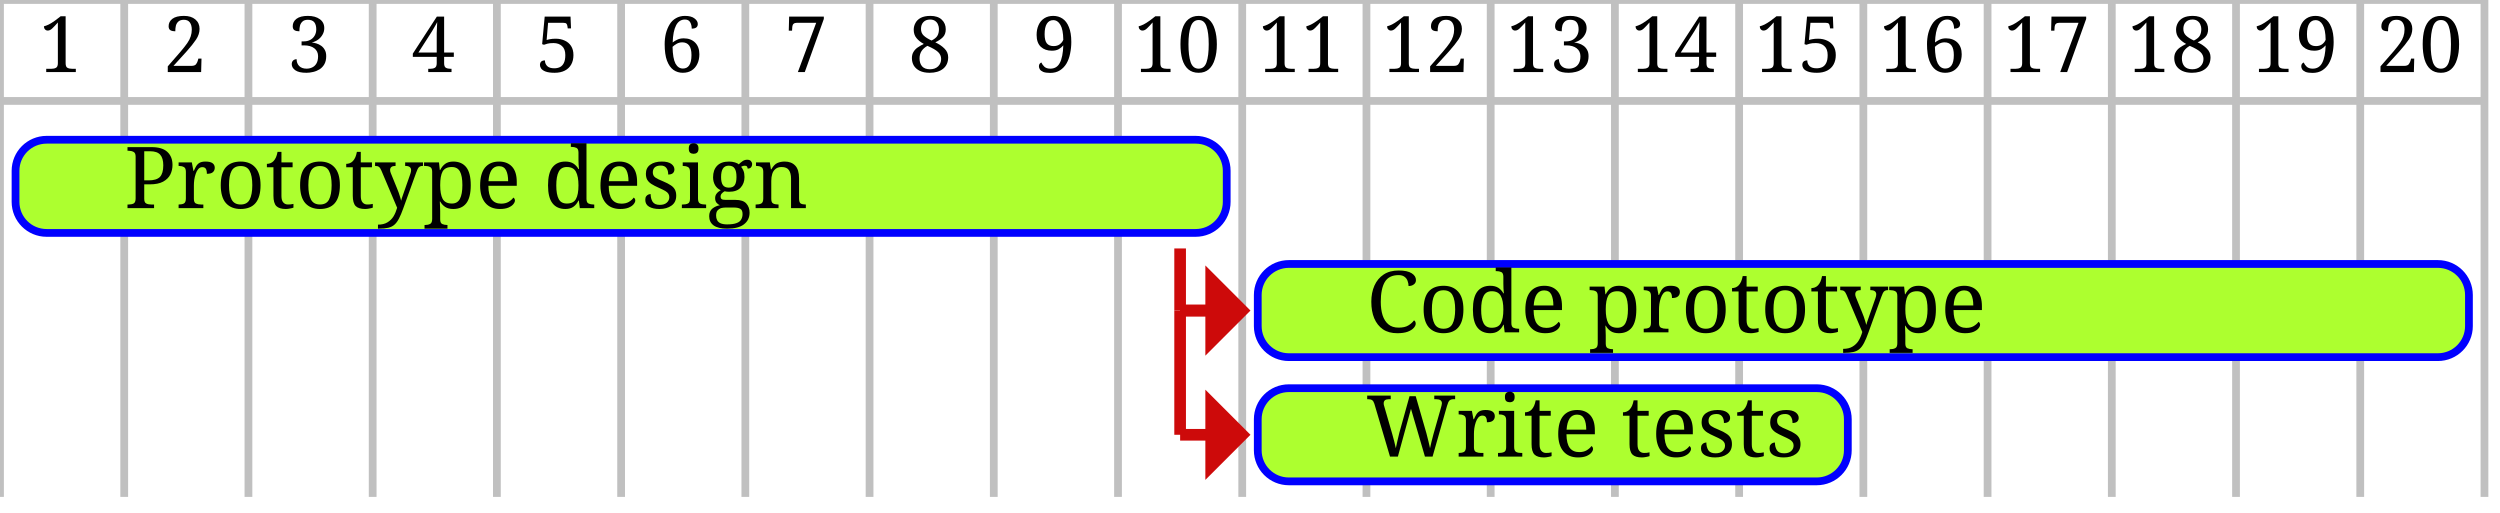
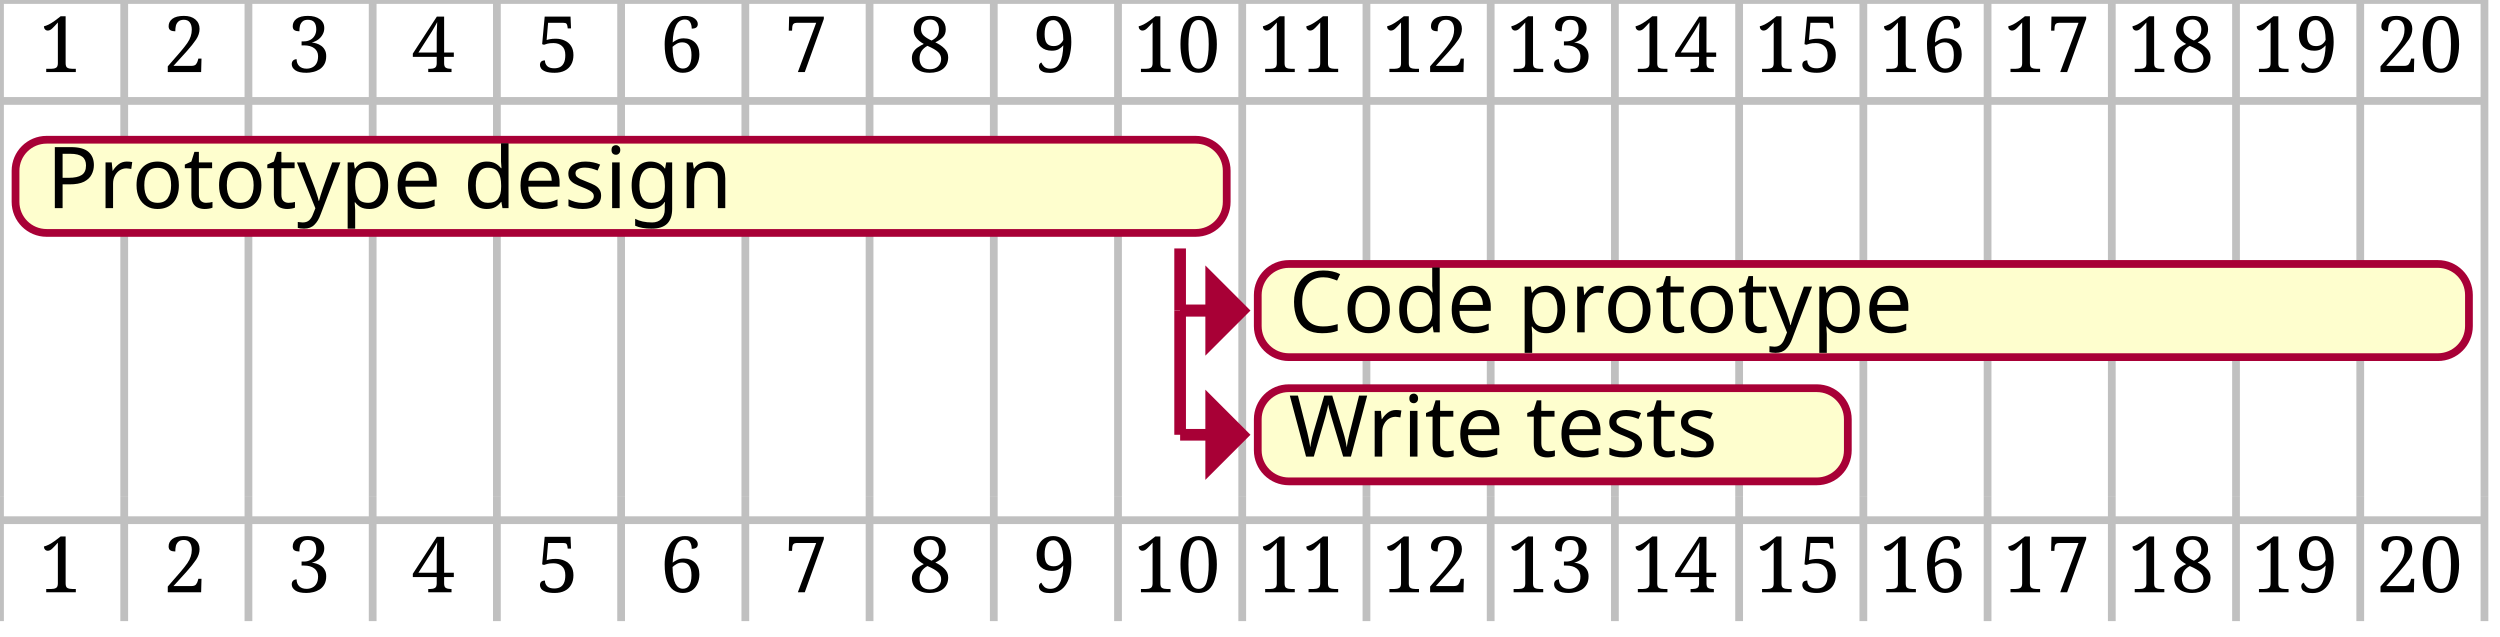
- <svg xmlns="http://www.w3.org/2000/svg" contentScriptType="application/ecmascript" contentStyleType="text/css" height="66px" preserveAspectRatio="none" style="width:322px;height:66px;" version="1.1" viewBox="0 0 322 66" width="322px" zoomAndPan="magnify">
+ <svg xmlns="http://www.w3.org/2000/svg" contentScriptType="application/ecmascript" contentStyleType="text/css" height="82px" preserveAspectRatio="none" style="width:322px;height:82px;" version="1.1" viewBox="0 0 322 82" width="322px" zoomAndPan="magnify">
  <defs />
  <g>
-     <text fill="#000000" font-family="Serif" font-size="10" lengthAdjust="spacingAndGlyphs" textLength="6" x="5" y="9.282">
-       1
-     </text>
-     <line style="stroke: #C0C0C0; stroke-width: 1.0;" x1="0" x2="0" y1="0" y2="64" />
-     <text fill="#000000" font-family="Serif" font-size="10" lengthAdjust="spacingAndGlyphs" textLength="6" x="21" y="9.282">
-       2
-     </text>
-     <line style="stroke: #C0C0C0; stroke-width: 1.0;" x1="16" x2="16" y1="0" y2="64" />
-     <text fill="#000000" font-family="Serif" font-size="10" lengthAdjust="spacingAndGlyphs" textLength="6" x="37" y="9.282">
-       3
-     </text>
-     <line style="stroke: #C0C0C0; stroke-width: 1.0;" x1="32" x2="32" y1="0" y2="64" />
-     <text fill="#000000" font-family="Serif" font-size="10" lengthAdjust="spacingAndGlyphs" textLength="6" x="53" y="9.282">
-       4
-     </text>
-     <line style="stroke: #C0C0C0; stroke-width: 1.0;" x1="48" x2="48" y1="0" y2="64" />
-     <text fill="#000000" font-family="Serif" font-size="10" lengthAdjust="spacingAndGlyphs" textLength="6" x="69" y="9.282">
-       5
-     </text>
-     <line style="stroke: #C0C0C0; stroke-width: 1.0;" x1="64" x2="64" y1="0" y2="64" />
-     <text fill="#000000" font-family="Serif" font-size="10" lengthAdjust="spacingAndGlyphs" textLength="6" x="85" y="9.282">
-       6
-     </text>
-     <line style="stroke: #C0C0C0; stroke-width: 1.0;" x1="80" x2="80" y1="0" y2="64" />
-     <text fill="#000000" font-family="Serif" font-size="10" lengthAdjust="spacingAndGlyphs" textLength="6" x="101" y="9.282">
-       7
-     </text>
-     <line style="stroke: #C0C0C0; stroke-width: 1.0;" x1="96" x2="96" y1="0" y2="64" />
-     <text fill="#000000" font-family="Serif" font-size="10" lengthAdjust="spacingAndGlyphs" textLength="6" x="117" y="9.282">
-       8
-     </text>
-     <line style="stroke: #C0C0C0; stroke-width: 1.0;" x1="112" x2="112" y1="0" y2="64" />
-     <text fill="#000000" font-family="Serif" font-size="10" lengthAdjust="spacingAndGlyphs" textLength="6" x="133" y="9.282">
-       9
-     </text>
-     <line style="stroke: #C0C0C0; stroke-width: 1.0;" x1="128" x2="128" y1="0" y2="64" />
-     <text fill="#000000" font-family="Serif" font-size="10" lengthAdjust="spacingAndGlyphs" textLength="12" x="146" y="9.282">
-       10
-     </text>
-     <line style="stroke: #C0C0C0; stroke-width: 1.0;" x1="144" x2="144" y1="0" y2="64" />
-     <text fill="#000000" font-family="Serif" font-size="10" lengthAdjust="spacingAndGlyphs" textLength="12" x="162" y="9.282">
-       11
-     </text>
-     <line style="stroke: #C0C0C0; stroke-width: 1.0;" x1="160" x2="160" y1="0" y2="64" />
-     <text fill="#000000" font-family="Serif" font-size="10" lengthAdjust="spacingAndGlyphs" textLength="12" x="178" y="9.282">
-       12
-     </text>
-     <line style="stroke: #C0C0C0; stroke-width: 1.0;" x1="176" x2="176" y1="0" y2="64" />
-     <text fill="#000000" font-family="Serif" font-size="10" lengthAdjust="spacingAndGlyphs" textLength="12" x="194" y="9.282">
-       13
-     </text>
-     <line style="stroke: #C0C0C0; stroke-width: 1.0;" x1="192" x2="192" y1="0" y2="64" />
-     <text fill="#000000" font-family="Serif" font-size="10" lengthAdjust="spacingAndGlyphs" textLength="12" x="210" y="9.282">
-       14
-     </text>
-     <line style="stroke: #C0C0C0; stroke-width: 1.0;" x1="208" x2="208" y1="0" y2="64" />
-     <text fill="#000000" font-family="Serif" font-size="10" lengthAdjust="spacingAndGlyphs" textLength="12" x="226" y="9.282">
-       15
-     </text>
-     <line style="stroke: #C0C0C0; stroke-width: 1.0;" x1="224" x2="224" y1="0" y2="64" />
-     <text fill="#000000" font-family="Serif" font-size="10" lengthAdjust="spacingAndGlyphs" textLength="12" x="242" y="9.282">
-       16
-     </text>
-     <line style="stroke: #C0C0C0; stroke-width: 1.0;" x1="240" x2="240" y1="0" y2="64" />
-     <text fill="#000000" font-family="Serif" font-size="10" lengthAdjust="spacingAndGlyphs" textLength="12" x="258" y="9.282">
-       17
-     </text>
-     <line style="stroke: #C0C0C0; stroke-width: 1.0;" x1="256" x2="256" y1="0" y2="64" />
-     <text fill="#000000" font-family="Serif" font-size="10" lengthAdjust="spacingAndGlyphs" textLength="12" x="274" y="9.282">
-       18
-     </text>
-     <line style="stroke: #C0C0C0; stroke-width: 1.0;" x1="272" x2="272" y1="0" y2="64" />
-     <text fill="#000000" font-family="Serif" font-size="10" lengthAdjust="spacingAndGlyphs" textLength="12" x="290" y="9.282">
-       19
-     </text>
-     <line style="stroke: #C0C0C0; stroke-width: 1.0;" x1="288" x2="288" y1="0" y2="64" />
-     <text fill="#000000" font-family="Serif" font-size="10" lengthAdjust="spacingAndGlyphs" textLength="12" x="306" y="9.282">
-       20
-     </text>
-     <line style="stroke: #C0C0C0; stroke-width: 1.0;" x1="304" x2="304" y1="0" y2="64" />
-     <line style="stroke: #C0C0C0; stroke-width: 1.0;" x1="320" x2="320" y1="0" y2="64" />
-     <line style="stroke: #C0C0C0; stroke-width: 1.0;" x1="0" x2="320" y1="0" y2="0" />
-     <line style="stroke: #C0C0C0; stroke-width: 1.0;" x1="0" x2="320" y1="13" y2="13" />
-     <line style="stroke: #CD0A0A; stroke-width: 1.5;" x1="152" x2="152" y1="32" y2="40" />
-     <line style="stroke: #CD0A0A; stroke-width: 1.5;" x1="152" x2="160" y1="40" y2="40" />
-     <polygon fill="#CD0A0A" points="156,36,156,40,156,44,160,40" style="stroke: #CD0A0A; stroke-width: 1.5;" />
-     <line style="stroke: #CD0A0A; stroke-width: 1.5;" x1="160" x2="152" y1="40" y2="40" />
-     <line style="stroke: #CD0A0A; stroke-width: 1.5;" x1="152" x2="152" y1="40" y2="56" />
-     <line style="stroke: #CD0A0A; stroke-width: 1.5;" x1="152" x2="160" y1="56" y2="56" />
-     <polygon fill="#CD0A0A" points="156,52,156,56,156,60,160,56" style="stroke: #CD0A0A; stroke-width: 1.5;" />
-     <rect fill="#ADFF2F" height="12" rx="4" ry="4" style="stroke: #0000FF; stroke-width: 1.0;" width="156" x="2" y="18" />
-     <rect fill="#ADFF2F" height="12" rx="4" ry="4" style="stroke: #0000FF; stroke-width: 1.0;" width="156" x="162" y="34" />
-     <rect fill="#ADFF2F" height="12" rx="4" ry="4" style="stroke: #0000FF; stroke-width: 1.0;" width="76" x="162" y="50" />
-     <text fill="#000000" font-family="Serif" font-size="11" lengthAdjust="spacingAndGlyphs" textLength="96" x="16" y="26.808">
-       Prototype design
-     </text>
-     <text fill="#000000" font-family="Serif" font-size="11" lengthAdjust="spacingAndGlyphs" textLength="87" x="176" y="42.808">
-       Code prototype
-     </text>
-     <text fill="#000000" font-family="Serif" font-size="11" lengthAdjust="spacingAndGlyphs" textLength="61" x="176" y="58.808">
-       Write tests
-     </text>
+     <line style="stroke:#C0C0C0;stroke-width:1.0;" x1="0" x2="0" y1="0" y2="64" />
+     <line style="stroke:#C0C0C0;stroke-width:1.0;" x1="16" x2="16" y1="0" y2="64" />
+     <line style="stroke:#C0C0C0;stroke-width:1.0;" x1="32" x2="32" y1="0" y2="64" />
+     <line style="stroke:#C0C0C0;stroke-width:1.0;" x1="48" x2="48" y1="0" y2="64" />
+     <line style="stroke:#C0C0C0;stroke-width:1.0;" x1="64" x2="64" y1="0" y2="64" />
+     <line style="stroke:#C0C0C0;stroke-width:1.0;" x1="80" x2="80" y1="0" y2="64" />
+     <line style="stroke:#C0C0C0;stroke-width:1.0;" x1="96" x2="96" y1="0" y2="64" />
+     <line style="stroke:#C0C0C0;stroke-width:1.0;" x1="112" x2="112" y1="0" y2="64" />
+     <line style="stroke:#C0C0C0;stroke-width:1.0;" x1="128" x2="128" y1="0" y2="64" />
+     <line style="stroke:#C0C0C0;stroke-width:1.0;" x1="144" x2="144" y1="0" y2="64" />
+     <line style="stroke:#C0C0C0;stroke-width:1.0;" x1="160" x2="160" y1="0" y2="64" />
+     <line style="stroke:#C0C0C0;stroke-width:1.0;" x1="176" x2="176" y1="0" y2="64" />
+     <line style="stroke:#C0C0C0;stroke-width:1.0;" x1="192" x2="192" y1="0" y2="64" />
+     <line style="stroke:#C0C0C0;stroke-width:1.0;" x1="208" x2="208" y1="0" y2="64" />
+     <line style="stroke:#C0C0C0;stroke-width:1.0;" x1="224" x2="224" y1="0" y2="64" />
+     <line style="stroke:#C0C0C0;stroke-width:1.0;" x1="240" x2="240" y1="0" y2="64" />
+     <line style="stroke:#C0C0C0;stroke-width:1.0;" x1="256" x2="256" y1="0" y2="64" />
+     <line style="stroke:#C0C0C0;stroke-width:1.0;" x1="272" x2="272" y1="0" y2="64" />
+     <line style="stroke:#C0C0C0;stroke-width:1.0;" x1="288" x2="288" y1="0" y2="64" />
+     <line style="stroke:#C0C0C0;stroke-width:1.0;" x1="304" x2="304" y1="0" y2="64" />
+     <line style="stroke:#C0C0C0;stroke-width:1.0;" x1="320" x2="320" y1="0" y2="64" />
+     <text fill="#000000" font-family="Serif" font-size="10" lengthAdjust="spacing" textLength="6" x="5" y="9.282">1</text>
+     <text fill="#000000" font-family="Serif" font-size="10" lengthAdjust="spacing" textLength="6" x="21" y="9.282">2</text>
+     <text fill="#000000" font-family="Serif" font-size="10" lengthAdjust="spacing" textLength="6" x="37" y="9.282">3</text>
+     <text fill="#000000" font-family="Serif" font-size="10" lengthAdjust="spacing" textLength="6" x="53" y="9.282">4</text>
+     <text fill="#000000" font-family="Serif" font-size="10" lengthAdjust="spacing" textLength="6" x="69" y="9.282">5</text>
+     <text fill="#000000" font-family="Serif" font-size="10" lengthAdjust="spacing" textLength="6" x="85" y="9.282">6</text>
+     <text fill="#000000" font-family="Serif" font-size="10" lengthAdjust="spacing" textLength="6" x="101" y="9.282">7</text>
+     <text fill="#000000" font-family="Serif" font-size="10" lengthAdjust="spacing" textLength="6" x="117" y="9.282">8</text>
+     <text fill="#000000" font-family="Serif" font-size="10" lengthAdjust="spacing" textLength="6" x="133" y="9.282">9</text>
+     <text fill="#000000" font-family="Serif" font-size="10" lengthAdjust="spacing" textLength="12" x="146" y="9.282">10</text>
+     <text fill="#000000" font-family="Serif" font-size="10" lengthAdjust="spacing" textLength="12" x="162" y="9.282">11</text>
+     <text fill="#000000" font-family="Serif" font-size="10" lengthAdjust="spacing" textLength="12" x="178" y="9.282">12</text>
+     <text fill="#000000" font-family="Serif" font-size="10" lengthAdjust="spacing" textLength="12" x="194" y="9.282">13</text>
+     <text fill="#000000" font-family="Serif" font-size="10" lengthAdjust="spacing" textLength="12" x="210" y="9.282">14</text>
+     <text fill="#000000" font-family="Serif" font-size="10" lengthAdjust="spacing" textLength="12" x="226" y="9.282">15</text>
+     <text fill="#000000" font-family="Serif" font-size="10" lengthAdjust="spacing" textLength="12" x="242" y="9.282">16</text>
+     <text fill="#000000" font-family="Serif" font-size="10" lengthAdjust="spacing" textLength="12" x="258" y="9.282">17</text>
+     <text fill="#000000" font-family="Serif" font-size="10" lengthAdjust="spacing" textLength="12" x="274" y="9.282">18</text>
+     <text fill="#000000" font-family="Serif" font-size="10" lengthAdjust="spacing" textLength="12" x="290" y="9.282">19</text>
+     <text fill="#000000" font-family="Serif" font-size="10" lengthAdjust="spacing" textLength="12" x="306" y="9.282">20</text>
+     <line style="stroke:#C0C0C0;stroke-width:1.0;" x1="0" x2="320" y1="0" y2="0" />
+     <line style="stroke:#C0C0C0;stroke-width:1.0;" x1="0" x2="320" y1="13" y2="13" />
+     <line style="stroke:#A80036;stroke-width:1.5;" x1="152" x2="152" y1="32" y2="40" />
+     <line style="stroke:#A80036;stroke-width:1.5;" x1="152" x2="160" y1="40" y2="40" />
+     <polygon fill="#A80036" points="156,36,156,40,156,44,160,40" style="stroke:#A80036;stroke-width:1.5;" />
+     <line style="stroke:#A80036;stroke-width:1.5;" x1="160" x2="152" y1="40" y2="40" />
+     <line style="stroke:#A80036;stroke-width:1.5;" x1="152" x2="152" y1="40" y2="56" />
+     <line style="stroke:#A80036;stroke-width:1.5;" x1="152" x2="160" y1="56" y2="56" />
+     <polygon fill="#A80036" points="156,52,156,56,156,60,160,56" style="stroke:#A80036;stroke-width:1.5;" />
+     <rect fill="#FEFECE" height="12" rx="4" ry="4" style="stroke:#A80036;stroke-width:1.0;" width="156" x="2" y="18" />
+     <rect fill="#FEFECE" height="12" rx="4" ry="4" style="stroke:#A80036;stroke-width:1.0;" width="156" x="162" y="34" />
+     <rect fill="#FEFECE" height="12" rx="4" ry="4" style="stroke:#A80036;stroke-width:1.0;" width="76" x="162" y="50" />
+     <text fill="#000000" font-family="sans-serif" font-size="11" lengthAdjust="spacing" textLength="96" x="6" y="26.808">Prototype design</text>
+     <text fill="#000000" font-family="sans-serif" font-size="11" lengthAdjust="spacing" textLength="87" x="166" y="42.808">Code prototype</text>
+     <text fill="#000000" font-family="sans-serif" font-size="11" lengthAdjust="spacing" textLength="61" x="166" y="58.808">Write tests</text>
+     <line style="stroke:#C0C0C0;stroke-width:1.0;" x1="0" x2="0" y1="64" y2="80" />
+     <line style="stroke:#C0C0C0;stroke-width:1.0;" x1="16" x2="16" y1="64" y2="80" />
+     <line style="stroke:#C0C0C0;stroke-width:1.0;" x1="32" x2="32" y1="64" y2="80" />
+     <line style="stroke:#C0C0C0;stroke-width:1.0;" x1="48" x2="48" y1="64" y2="80" />
+     <line style="stroke:#C0C0C0;stroke-width:1.0;" x1="64" x2="64" y1="64" y2="80" />
+     <line style="stroke:#C0C0C0;stroke-width:1.0;" x1="80" x2="80" y1="64" y2="80" />
+     <line style="stroke:#C0C0C0;stroke-width:1.0;" x1="96" x2="96" y1="64" y2="80" />
+     <line style="stroke:#C0C0C0;stroke-width:1.0;" x1="112" x2="112" y1="64" y2="80" />
+     <line style="stroke:#C0C0C0;stroke-width:1.0;" x1="128" x2="128" y1="64" y2="80" />
+     <line style="stroke:#C0C0C0;stroke-width:1.0;" x1="144" x2="144" y1="64" y2="80" />
+     <line style="stroke:#C0C0C0;stroke-width:1.0;" x1="160" x2="160" y1="64" y2="80" />
+     <line style="stroke:#C0C0C0;stroke-width:1.0;" x1="176" x2="176" y1="64" y2="80" />
+     <line style="stroke:#C0C0C0;stroke-width:1.0;" x1="192" x2="192" y1="64" y2="80" />
+     <line style="stroke:#C0C0C0;stroke-width:1.0;" x1="208" x2="208" y1="64" y2="80" />
+     <line style="stroke:#C0C0C0;stroke-width:1.0;" x1="224" x2="224" y1="64" y2="80" />
+     <line style="stroke:#C0C0C0;stroke-width:1.0;" x1="240" x2="240" y1="64" y2="80" />
+     <line style="stroke:#C0C0C0;stroke-width:1.0;" x1="256" x2="256" y1="64" y2="80" />
+     <line style="stroke:#C0C0C0;stroke-width:1.0;" x1="272" x2="272" y1="64" y2="80" />
+     <line style="stroke:#C0C0C0;stroke-width:1.0;" x1="288" x2="288" y1="64" y2="80" />
+     <line style="stroke:#C0C0C0;stroke-width:1.0;" x1="304" x2="304" y1="64" y2="80" />
+     <line style="stroke:#C0C0C0;stroke-width:1.0;" x1="320" x2="320" y1="64" y2="80" />
+     <text fill="#000000" font-family="Serif" font-size="10" lengthAdjust="spacing" textLength="6" x="5" y="76.282">1</text>
+     <text fill="#000000" font-family="Serif" font-size="10" lengthAdjust="spacing" textLength="6" x="21" y="76.282">2</text>
+     <text fill="#000000" font-family="Serif" font-size="10" lengthAdjust="spacing" textLength="6" x="37" y="76.282">3</text>
+     <text fill="#000000" font-family="Serif" font-size="10" lengthAdjust="spacing" textLength="6" x="53" y="76.282">4</text>
+     <text fill="#000000" font-family="Serif" font-size="10" lengthAdjust="spacing" textLength="6" x="69" y="76.282">5</text>
+     <text fill="#000000" font-family="Serif" font-size="10" lengthAdjust="spacing" textLength="6" x="85" y="76.282">6</text>
+     <text fill="#000000" font-family="Serif" font-size="10" lengthAdjust="spacing" textLength="6" x="101" y="76.282">7</text>
+     <text fill="#000000" font-family="Serif" font-size="10" lengthAdjust="spacing" textLength="6" x="117" y="76.282">8</text>
+     <text fill="#000000" font-family="Serif" font-size="10" lengthAdjust="spacing" textLength="6" x="133" y="76.282">9</text>
+     <text fill="#000000" font-family="Serif" font-size="10" lengthAdjust="spacing" textLength="12" x="146" y="76.282">10</text>
+     <text fill="#000000" font-family="Serif" font-size="10" lengthAdjust="spacing" textLength="12" x="162" y="76.282">11</text>
+     <text fill="#000000" font-family="Serif" font-size="10" lengthAdjust="spacing" textLength="12" x="178" y="76.282">12</text>
+     <text fill="#000000" font-family="Serif" font-size="10" lengthAdjust="spacing" textLength="12" x="194" y="76.282">13</text>
+     <text fill="#000000" font-family="Serif" font-size="10" lengthAdjust="spacing" textLength="12" x="210" y="76.282">14</text>
+     <text fill="#000000" font-family="Serif" font-size="10" lengthAdjust="spacing" textLength="12" x="226" y="76.282">15</text>
+     <text fill="#000000" font-family="Serif" font-size="10" lengthAdjust="spacing" textLength="12" x="242" y="76.282">16</text>
+     <text fill="#000000" font-family="Serif" font-size="10" lengthAdjust="spacing" textLength="12" x="258" y="76.282">17</text>
+     <text fill="#000000" font-family="Serif" font-size="10" lengthAdjust="spacing" textLength="12" x="274" y="76.282">18</text>
+     <text fill="#000000" font-family="Serif" font-size="10" lengthAdjust="spacing" textLength="12" x="290" y="76.282">19</text>
+     <text fill="#000000" font-family="Serif" font-size="10" lengthAdjust="spacing" textLength="12" x="306" y="76.282">20</text>
+     <line style="stroke:#C0C0C0;stroke-width:1.0;" x1="0" x2="320" y1="67" y2="67" />
  </g>
</svg>
